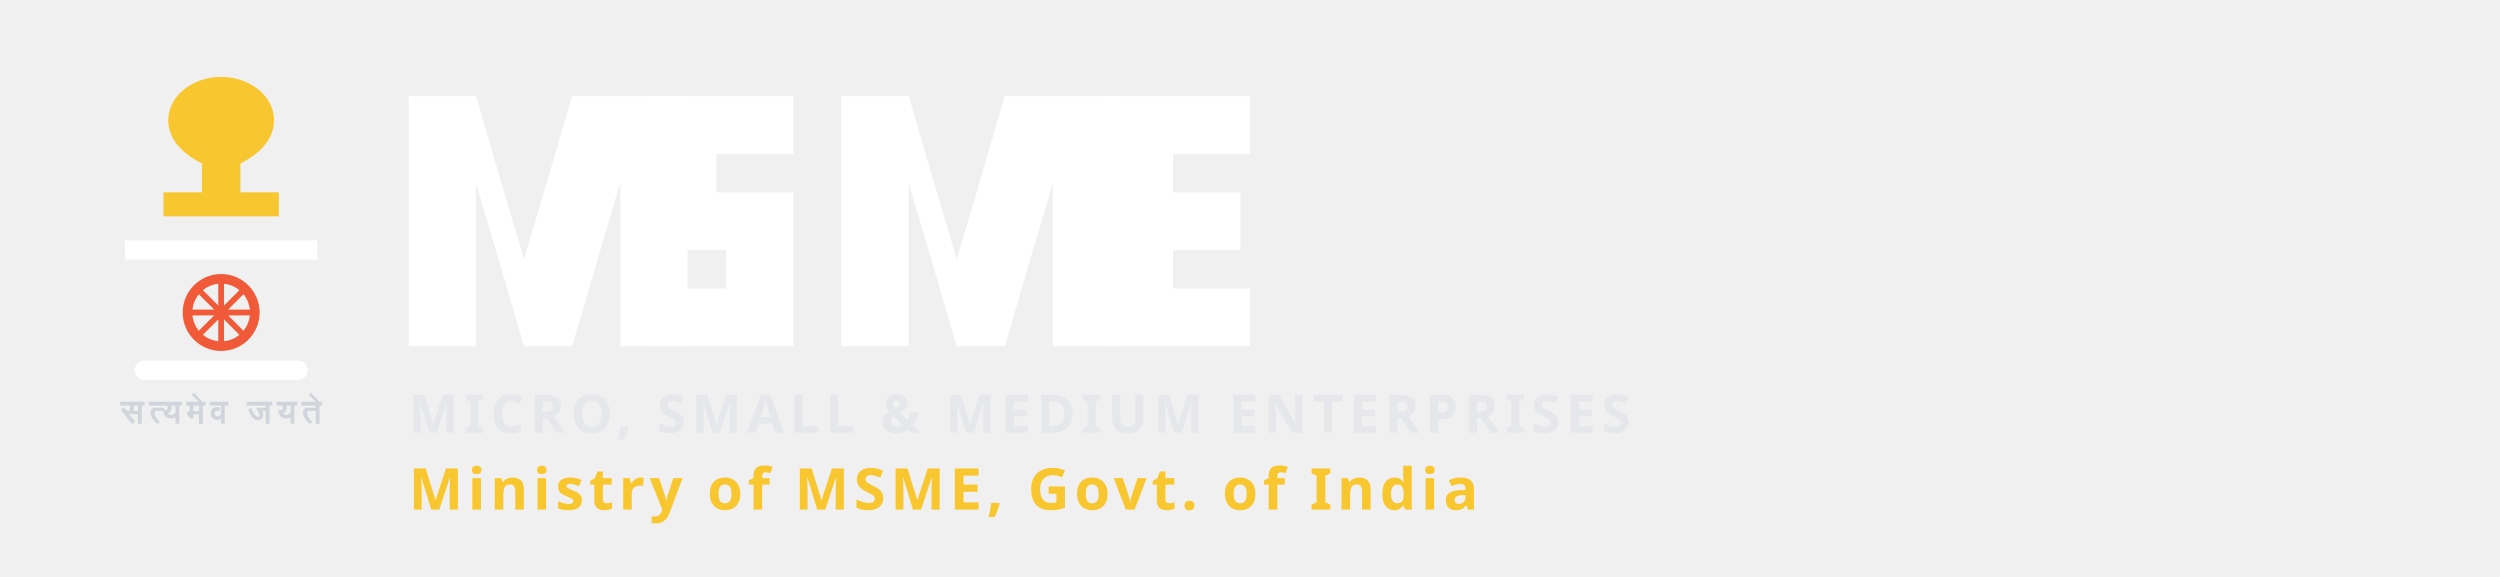
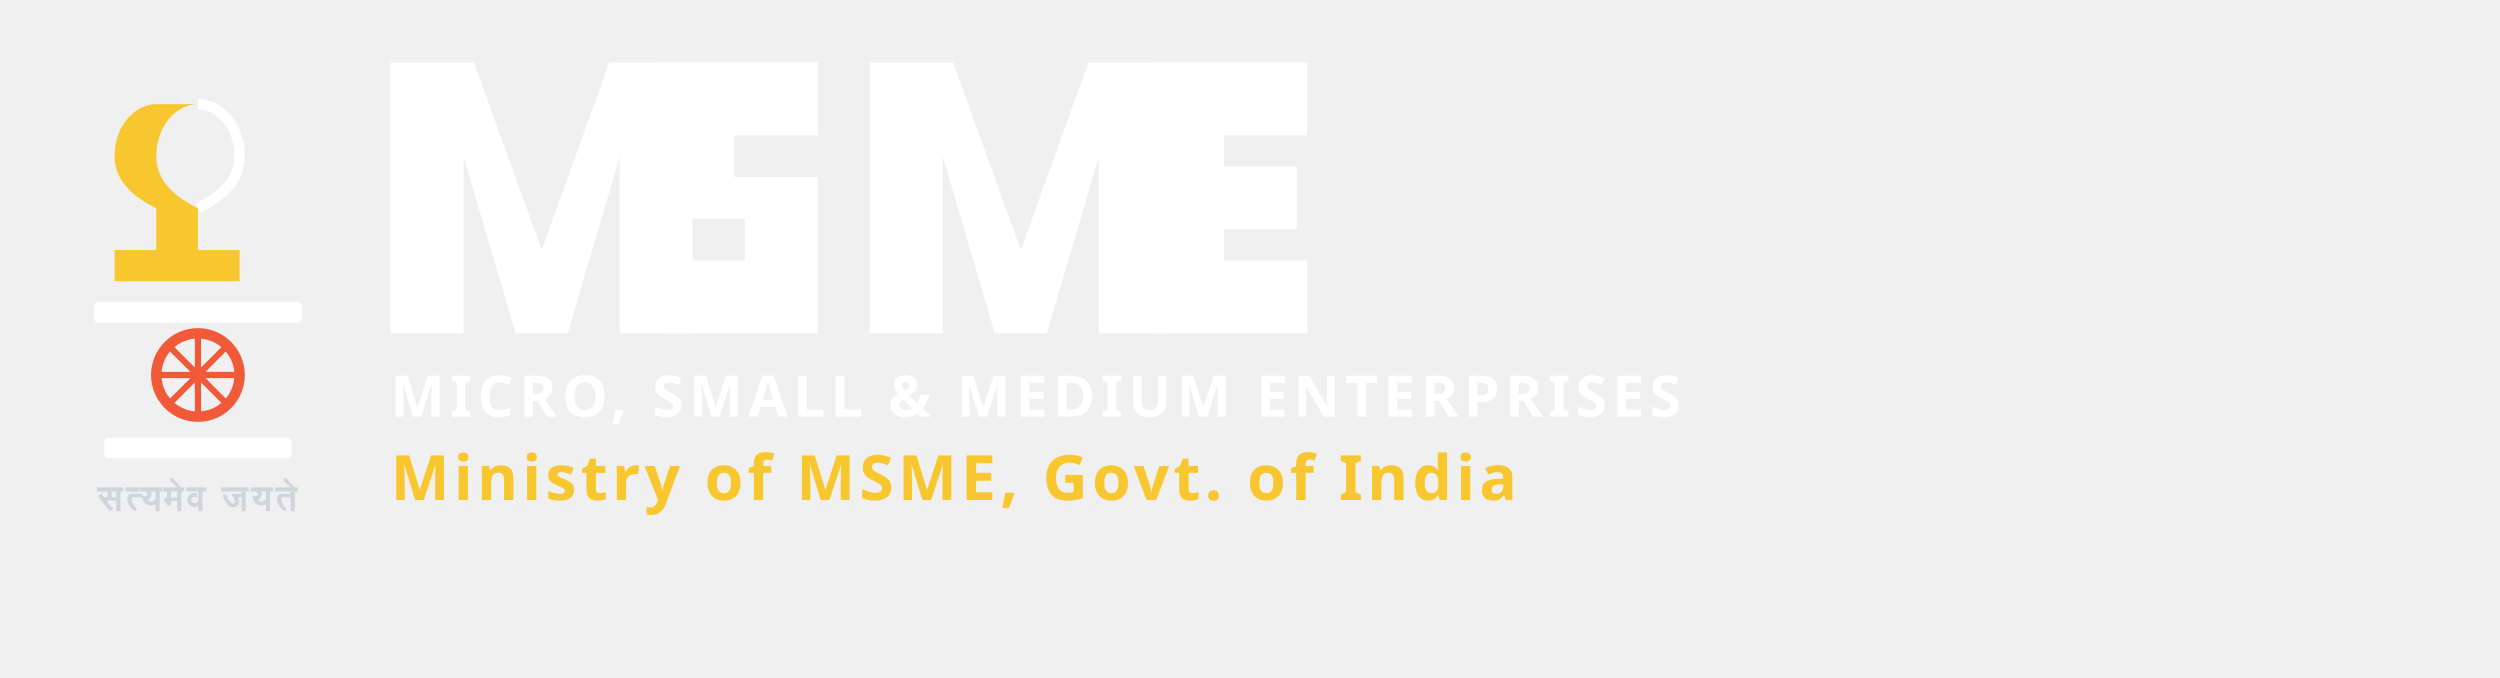
- <svg xmlns="http://www.w3.org/2000/svg" viewBox="0 0 520 120" fill="none">
+ <svg xmlns="http://www.w3.org/2000/svg" viewBox="0 0 480 130" fill="none">
  <g transform="translate(10, 10)">
-     <path d="M25 15C25 10 30 6 36 6C42 6 47 10 47 15C47 19 44 22 40 24V30H48V35H24V30H32V24C28 22 25 19 25 15Z" fill="#F8C62E" />
-     <path d="M16 40H56V44H16V40Z" fill="#FFFFFF" />
-     <circle cx="36" cy="55" r="7" stroke="#F15A38" stroke-width="2" fill="none" />
-     <path d="M36 48V62M29 55H43M31 50L41 60M31 60L41 50" stroke="#F15A38" stroke-width="1.2" />
-     <rect x="18" y="65" width="36" height="4" rx="2" fill="#FFFFFF" />
-     <text x="36" y="78" font-family="system-ui, sans-serif" font-size="7" font-weight="700" fill="#D1D5DB" text-anchor="middle" letter-spacing="1">सत्यमेव जयते</text>
+     <path d="M28 10C24 10 20 14 20 20C20 25 24 28 28 30V38H36V44H12V38H20V30C16 28 12 25 12 20C12 14 16 10 20 10" fill="#F8C62E" />
+     <path d="M28 10C32 10 36 14 36 20C36 25 32 28 28 30" stroke="#FFFFFF" stroke-width="2" fill="none" />
+     <rect x="8" y="48" width="40" height="4" rx="1" fill="#FFFFFF" />
+     <circle cx="28" cy="62" r="8" stroke="#F15A38" stroke-width="2" fill="none" />
+     <path d="M28 54V70M20 62H36M22 56L34 68M22 68L34 56" stroke="#F15A38" stroke-width="1.2" />
+     <rect x="10" y="74" width="36" height="4" rx="1" fill="#FFFFFF" />
+     <text x="28" y="88" font-family="system-ui, sans-serif" font-size="7" font-weight="700" fill="#D1D5DB" text-anchor="middle" letter-spacing="0.5">सत्यमेव जयते</text>
  </g>
-   <g fill="#FFFFFF" transform="translate(85, 0)">
-     <path d="M10 20H24V72H10V38L0 72H-10L-20 38V72H-34V20H-20L-10 54L0 20H10Z" transform="translate(34, 0)" fill="#FFFFFF" />
-     <path d="M50 20H80V32H64V40H80V72H50V60H66V52H50V20Z" fill="#FFFFFF" />
-     <path d="M90 20H104V72H90V38L80 72H70L60 38V72H46V20H60L70 54L80 20H90Z" transform="translate(44, 0)" fill="#FFFFFF" />
-     <path d="M145 20H175V32H159V40H173V52H159V60H175V72H145V20Z" fill="#FFFFFF" />
-     <text x="0" y="90" font-family="system-ui, sans-serif" font-size="11" font-weight="800" fill="#E5E7EB" letter-spacing="1.2">MICRO, SMALL &amp; MEDIUM ENTERPRISES</text>
-     <text x="0" y="106" font-family="system-ui, sans-serif" font-size="12" font-weight="900" fill="#F8C62E" letter-spacing="1">Ministry of MSME, Govt. of India</text>
+   <g fill="#FFFFFF" transform="translate(75, 12)">
+     <path d="M0 0H14V52H0V18L-10 52H-20L-30 18V52H-44V0H-28L-15 36L-2 0H0Z" transform="translate(44, 0)" fill="#FFFFFF" />
+     <path d="M52 0H82V14H66V22H82V52H52V38H68V30H52V0Z" fill="#FFFFFF" />
+     <path d="M92 0H106V52H92V18L82 52H72L62 18V52H48V0H64L77 36L90 0H92Z" transform="translate(44, 0)" fill="#FFFFFF" />
+     <path d="M146 0H176V14H160V20H174V32H160V38H176V52H146V0Z" fill="#FFFFFF" />
+     <text x="0" y="68" font-family="system-ui, sans-serif" font-size="11" font-weight="800" fill="#FFFFFF" letter-spacing="1">MICRO, SMALL &amp; MEDIUM ENTERPRISES</text>
+     <text x="0" y="84" font-family="system-ui, sans-serif" font-size="12" font-weight="900" fill="#F8C62E" letter-spacing="0.8">Ministry of MSME, Govt. of India</text>
  </g>
</svg>
